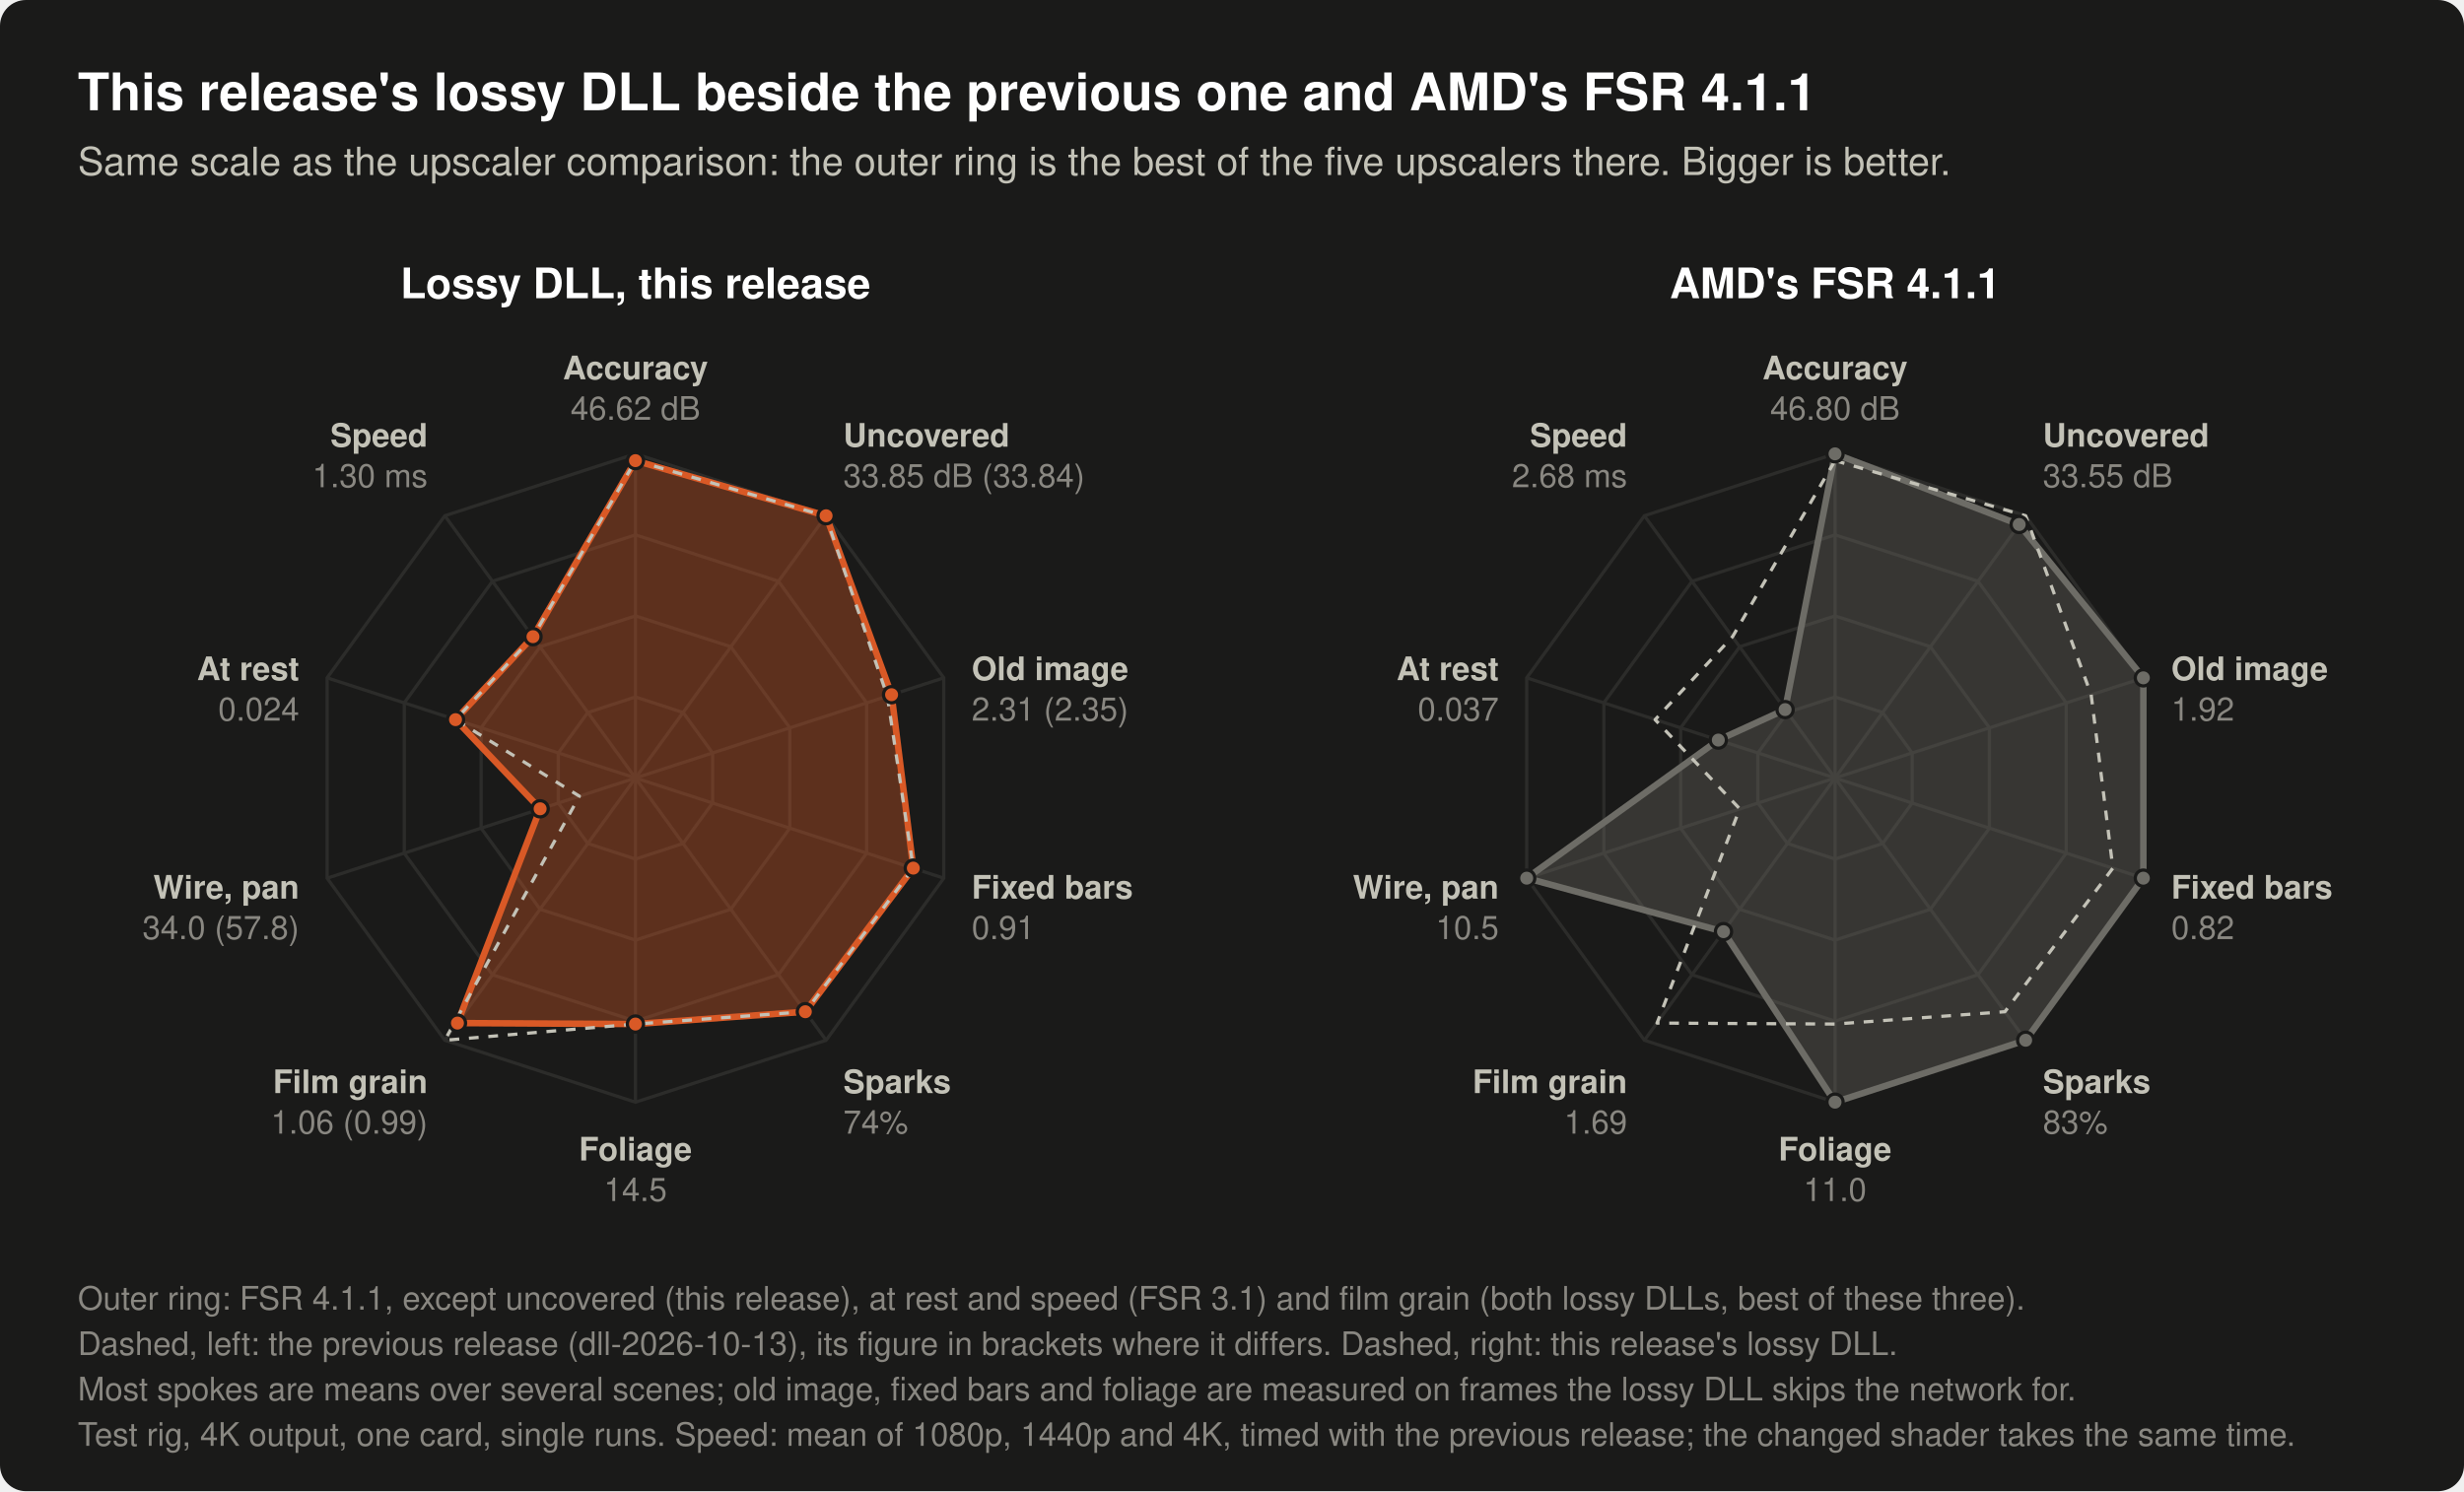
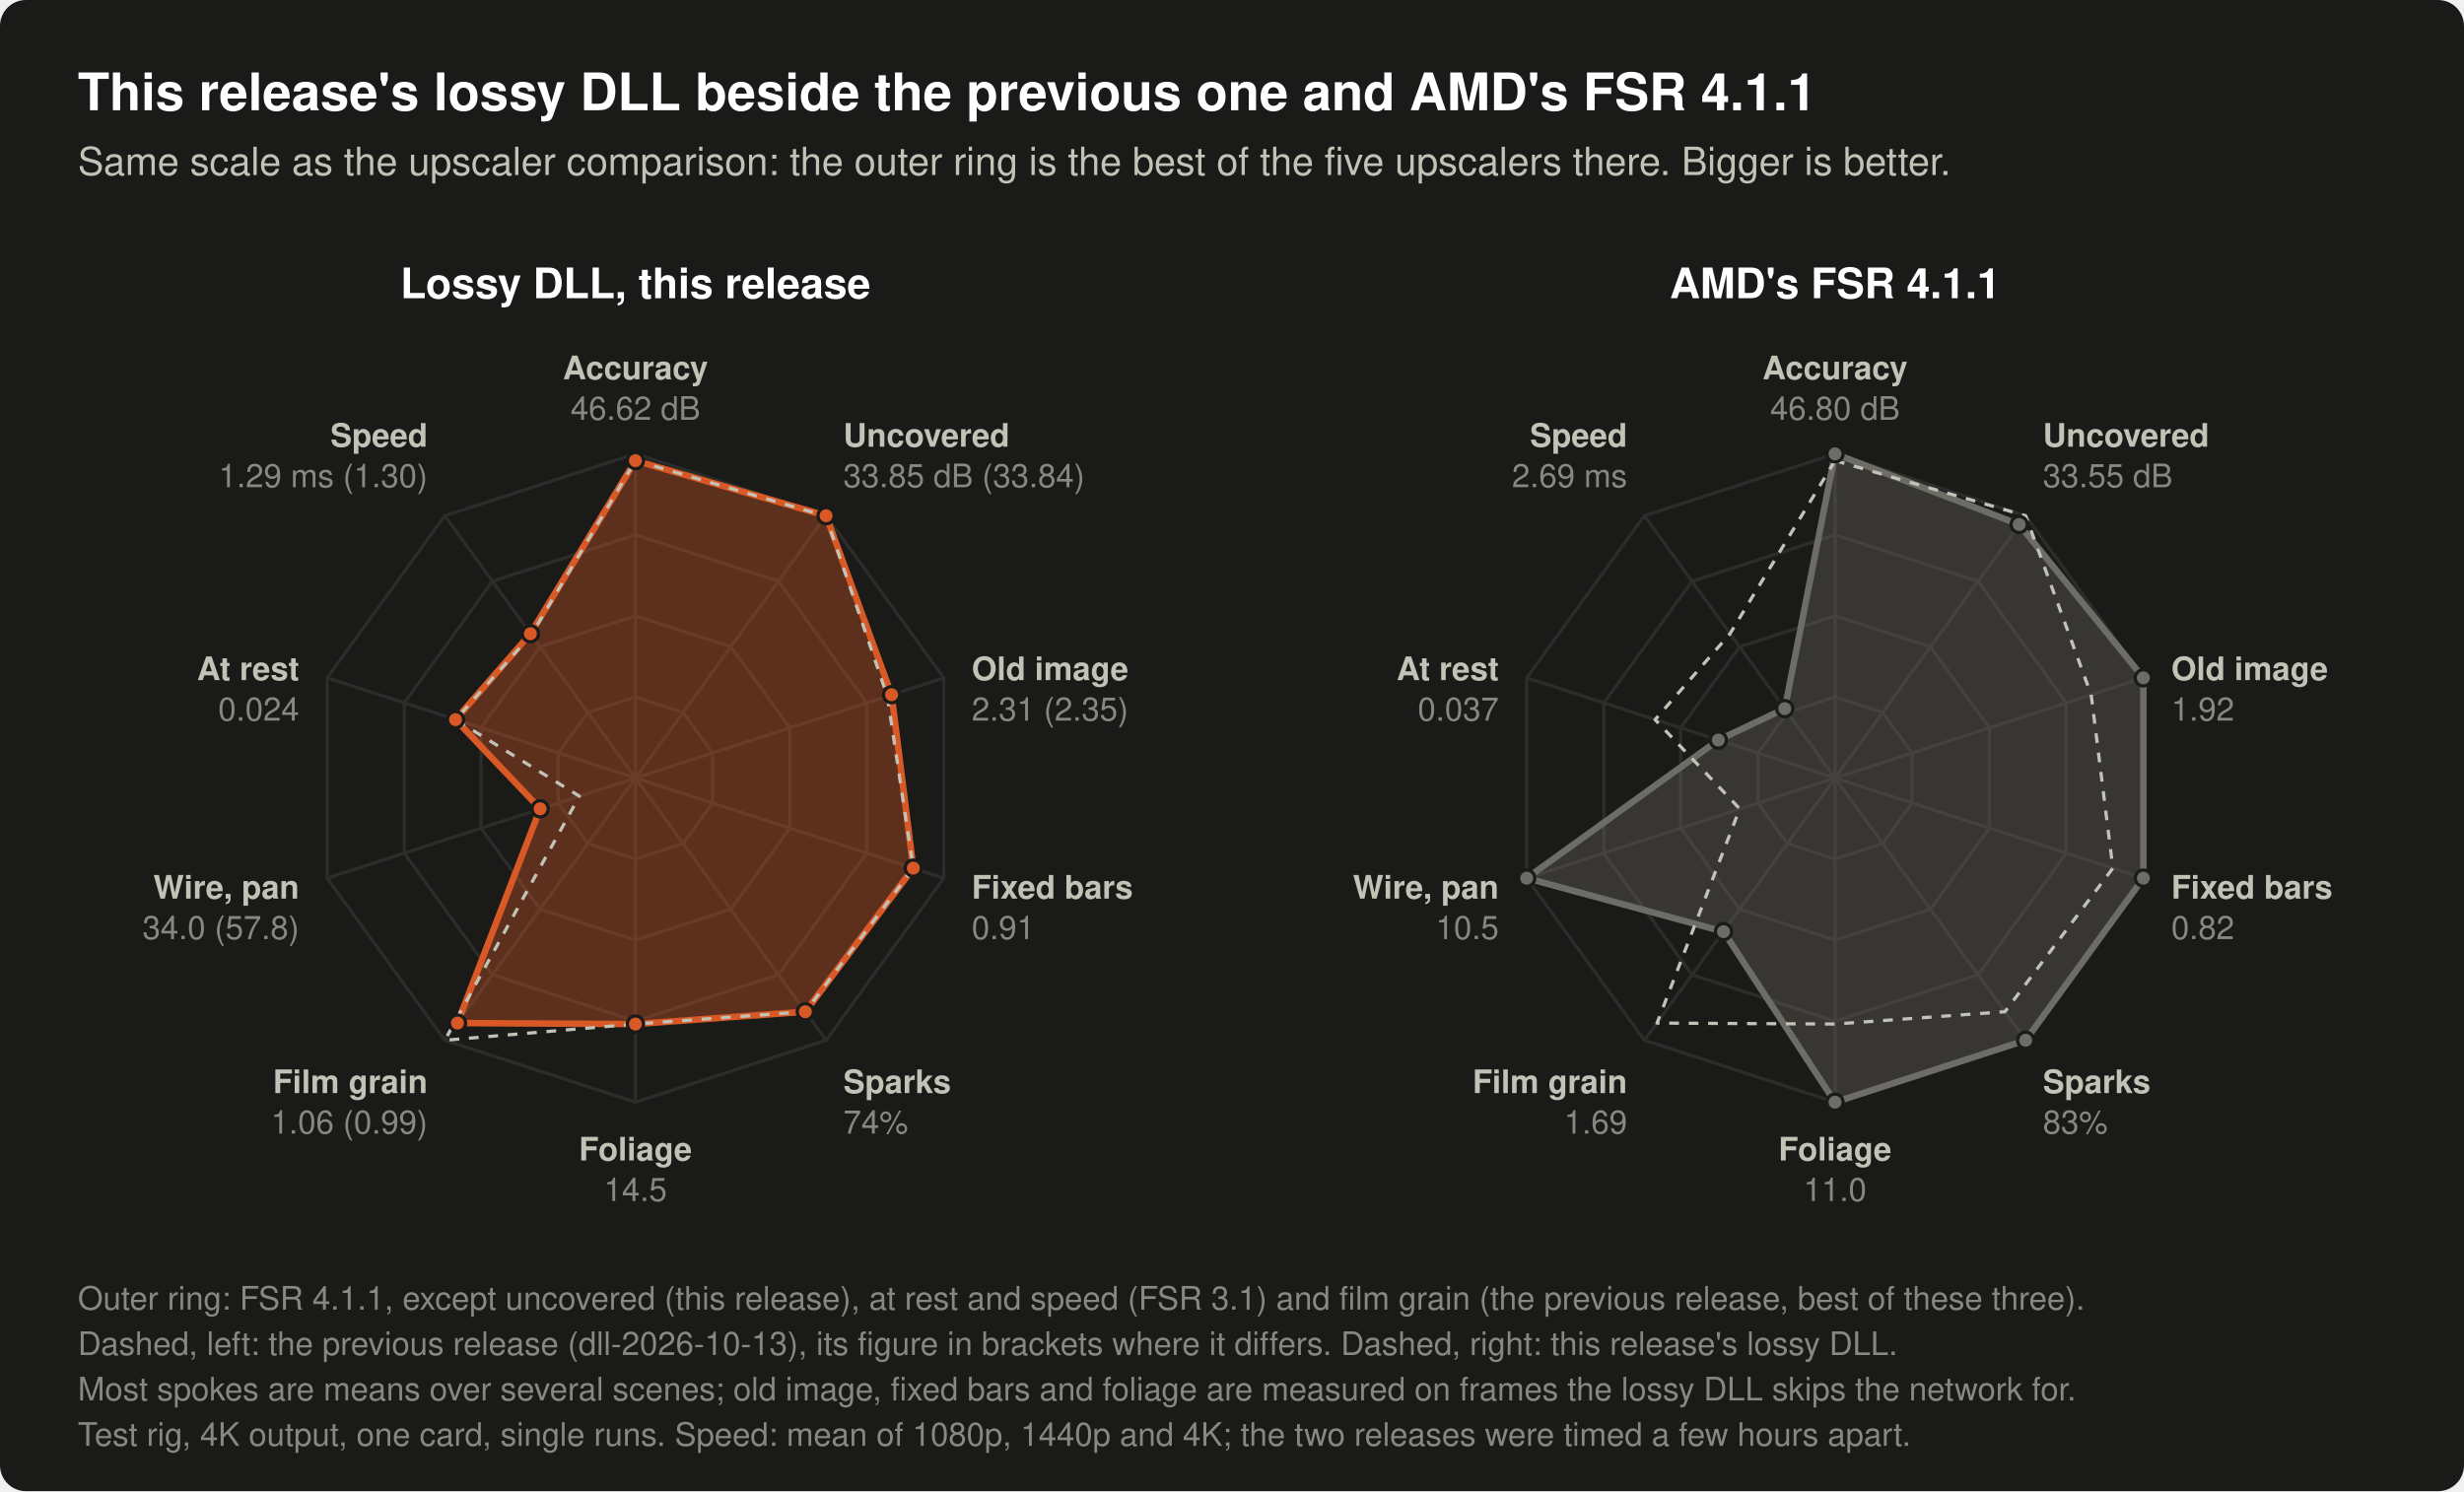
- <svg xmlns="http://www.w3.org/2000/svg" width="760" height="460" viewBox="0 0 760 460" role="img" aria-label="Two radar charts with ten spokes each. Left: this release's lossy DLL, with the previous release's as a dashed outline. Right: AMD's FSR 4.1.1, with this release's lossy DLL as a dashed outline. The spokes have the scale of the upscaler comparison's chart: the outer ring is the best of the five upscalers compared there (FSR 4.1.1, the lossy DLL, FSR 3.1, HelixSR, XeSS), and for film grain the best of these three. A larger shape is better. Still picture and moving background, mean: accuracy (dB): FSR 4.1.1 46.80 dB, the lossy DLL of dll-2026-10-13 46.62 dB, the lossy DLL of dll-2026-10-13.2 46.62 dB. Areas a moving object has just uncovered, mean of a panning and a still camera: accuracy (dB): FSR 4.1.1 33.55 dB, the lossy DLL of dll-2026-10-13 33.84 dB, the lossy DLL of dll-2026-10-13.2 33.85 dB. Old image beside a moving object, mean of seven scenes: error (of 255): FSR 4.1.1 1.92, the lossy DLL of dll-2026-10-13 2.35, the lossy DLL of dll-2026-10-13.2 2.31. Thin bars fixed on screen in front of a panning background, mean of four pans: error where their old image lands (of 255): FSR 4.1.1 0.82, the lossy DLL of dll-2026-10-13 0.91, the lossy DLL of dll-2026-10-13.2 0.91. Tiny fast sparks: share of their brightness shown (%): FSR 4.1.1 83%, the lossy DLL of dll-2026-10-13 74%, the lossy DLL of dll-2026-10-13.2 74%. Leaves swaying without motion vectors, mean of three sway speeds: error (of 255): FSR 4.1.1 11.0, the lossy DLL of dll-2026-10-13 14.5, the lossy DLL of dll-2026-10-13.2 14.5. Still picture with grain of 6, 10 and 15 of 255, mean: change per frame (of 255): FSR 4.1.1 1.69, the lossy DLL of dll-2026-10-13 0.99, the lossy DLL of dll-2026-10-13.2 1.06. Thin wire under a slow pan: how far its brightness is from the true one (of 255): FSR 4.1.1 10.5, the lossy DLL of dll-2026-10-13 57.8, the lossy DLL of dll-2026-10-13.2 34.0. Still picture: change per frame (of 255): FSR 4.1.1 0.037, the lossy DLL of dll-2026-10-13 0.024, the lossy DLL of dll-2026-10-13.2 0.024. Time per upscale call, mean of 1080p, 1440p and 4K output (ms): FSR 4.1.1 2.68 ms, the lossy DLL of dll-2026-10-13 1.30 ms, the lossy DLL of dll-2026-10-13.2 1.30 ms.">
+ <svg xmlns="http://www.w3.org/2000/svg" width="760" height="460" viewBox="0 0 760 460" role="img" aria-label="Two radar charts with ten spokes each. Left: this release's lossy DLL, with the previous release's as a dashed outline. Right: AMD's FSR 4.1.1, with this release's lossy DLL as a dashed outline. The spokes have the scale of the upscaler comparison's chart: the outer ring is the best of the five upscalers compared there (FSR 4.1.1, the lossy DLL, FSR 3.1, HelixSR, XeSS), and for film grain the best of these three. A larger shape is better. Still picture and moving background, mean: accuracy (dB): FSR 4.1.1 46.80 dB, the lossy DLL of dll-2026-10-13 46.62 dB, the lossy DLL of dll-2026-10-13.2 46.62 dB. Areas a moving object has just uncovered, mean of a panning and a still camera: accuracy (dB): FSR 4.1.1 33.55 dB, the lossy DLL of dll-2026-10-13 33.84 dB, the lossy DLL of dll-2026-10-13.2 33.85 dB. Old image beside a moving object, mean of seven scenes: error (of 255): FSR 4.1.1 1.92, the lossy DLL of dll-2026-10-13 2.35, the lossy DLL of dll-2026-10-13.2 2.31. Thin bars fixed on screen in front of a panning background, mean of four pans: error where their old image lands (of 255): FSR 4.1.1 0.82, the lossy DLL of dll-2026-10-13 0.91, the lossy DLL of dll-2026-10-13.2 0.91. Tiny fast sparks: share of their brightness shown (%): FSR 4.1.1 83%, the lossy DLL of dll-2026-10-13 74%, the lossy DLL of dll-2026-10-13.2 74%. Leaves swaying without motion vectors, mean of three sway speeds: error (of 255): FSR 4.1.1 11.0, the lossy DLL of dll-2026-10-13 14.5, the lossy DLL of dll-2026-10-13.2 14.5. Still picture with grain of 6, 10 and 15 of 255, mean: change per frame (of 255): FSR 4.1.1 1.69, the lossy DLL of dll-2026-10-13 0.99, the lossy DLL of dll-2026-10-13.2 1.06. Thin wire under a slow pan: how far its brightness is from the true one (of 255): FSR 4.1.1 10.5, the lossy DLL of dll-2026-10-13 57.8, the lossy DLL of dll-2026-10-13.2 34.0. Still picture: change per frame (of 255): FSR 4.1.1 0.037, the lossy DLL of dll-2026-10-13 0.024, the lossy DLL of dll-2026-10-13.2 0.024. Time per upscale call, mean of 1080p, 1440p and 4K output (ms): FSR 4.1.1 2.69 ms, the lossy DLL of dll-2026-10-13 1.30 ms, the lossy DLL of dll-2026-10-13.2 1.29 ms.">
  <rect x="0.0" y="0.0" width="760.0" height="460.0" rx="8" fill="#1a1a19" />
  <text x="24.0" y="34.0" font-family="-apple-system, 'Segoe UI', Helvetica, Arial, sans-serif" font-size="16" font-weight="600" text-anchor="start" fill="#ffffff">This release's lossy DLL beside the previous one and AMD's FSR 4.1.1</text>
  <text x="24.0" y="54.0" font-family="-apple-system, 'Segoe UI', Helvetica, Arial, sans-serif" font-size="12" text-anchor="start" fill="#c3c2b7">Same scale as the upscaler comparison: the outer ring is the best of the five upscalers there. Bigger is better.</text>
  <text x="196.0" y="92.0" font-family="-apple-system, 'Segoe UI', Helvetica, Arial, sans-serif" font-size="13" font-weight="600" text-anchor="middle" fill="#ffffff">Lossy DLL, this release</text>
  <polygon points="196.0,215.0 210.7,219.8 219.8,232.3 219.8,247.7 210.7,260.2 196.0,265.0 181.3,260.2 172.2,247.7 172.2,232.3 181.3,219.8" fill="none" stroke="#2c2c2a" stroke-width="1" />
  <polygon points="196.0,190.0 225.4,199.5 243.6,224.5 243.6,255.5 225.4,280.5 196.0,290.0 166.6,280.5 148.4,255.5 148.4,224.5 166.6,199.5" fill="none" stroke="#2c2c2a" stroke-width="1" />
  <polygon points="196.0,165.0 240.1,179.3 267.3,216.8 267.3,263.2 240.1,300.7 196.0,315.0 151.9,300.7 124.7,263.2 124.7,216.8 151.9,179.3" fill="none" stroke="#2c2c2a" stroke-width="1" />
  <polygon points="196.0,140.0 254.8,159.1 291.1,209.1 291.1,270.9 254.8,320.9 196.0,340.0 137.2,320.9 100.9,270.9 100.9,209.1 137.2,159.1" fill="none" stroke="#2c2c2a" stroke-width="1" />
  <line x1="196.0" y1="240.0" x2="196.0" y2="140.0" stroke="#2c2c2a" stroke-width="1" />
  <line x1="196.0" y1="240.0" x2="254.8" y2="159.1" stroke="#2c2c2a" stroke-width="1" />
  <line x1="196.0" y1="240.0" x2="291.1" y2="209.1" stroke="#2c2c2a" stroke-width="1" />
  <line x1="196.0" y1="240.0" x2="291.1" y2="270.9" stroke="#2c2c2a" stroke-width="1" />
  <line x1="196.0" y1="240.0" x2="254.8" y2="320.9" stroke="#2c2c2a" stroke-width="1" />
  <line x1="196.0" y1="240.0" x2="196.0" y2="340.0" stroke="#2c2c2a" stroke-width="1" />
  <line x1="196.0" y1="240.0" x2="137.2" y2="320.9" stroke="#2c2c2a" stroke-width="1" />
  <line x1="196.0" y1="240.0" x2="100.9" y2="270.9" stroke="#2c2c2a" stroke-width="1" />
  <line x1="196.0" y1="240.0" x2="100.9" y2="209.1" stroke="#2c2c2a" stroke-width="1" />
  <line x1="196.0" y1="240.0" x2="137.2" y2="159.1" stroke="#2c2c2a" stroke-width="1" />
-   <polygon points="196.0,142.1 254.8,159.1 275.0,214.3 281.7,267.8 248.4,312.1 196.0,315.9 141.1,315.6 166.6,249.5 140.5,222.0 164.4,196.4" fill="#d95926" fill-opacity="0.35" stroke="#d95926" stroke-width="2" stroke-linejoin="round" />
-   <polygon points="196.0,142.1 254.7,159.2 273.7,214.8 281.7,267.8 248.4,312.1 196.0,315.9 137.2,320.9 178.7,245.6 140.5,222.0 164.4,196.4" fill="none" stroke="#c3c2b7" stroke-width="1" stroke-dasharray="3 3" stroke-linejoin="round" />
+   <polygon points="196.0,142.1 254.8,159.1 275.0,214.3 281.7,267.8 248.4,312.1 196.0,315.9 141.1,315.6 166.6,249.5 140.5,222.0 163.6,195.5" fill="#d95926" fill-opacity="0.35" stroke="#d95926" stroke-width="2" stroke-linejoin="round" />
+   <polygon points="196.0,142.1 254.7,159.2 273.7,214.8 281.7,267.8 248.4,312.1 196.0,315.9 137.2,320.9 178.7,245.6 140.5,222.0 163.9,195.8" fill="none" stroke="#c3c2b7" stroke-width="1" stroke-dasharray="3 3" stroke-linejoin="round" />
  <circle cx="196.0" cy="142.1" r="2.5" fill="#d95926" stroke="#1a1a19" stroke-width="1" />
  <circle cx="254.8" cy="159.1" r="2.5" fill="#d95926" stroke="#1a1a19" stroke-width="1" />
  <circle cx="275.0" cy="214.3" r="2.5" fill="#d95926" stroke="#1a1a19" stroke-width="1" />
  <circle cx="281.7" cy="267.8" r="2.5" fill="#d95926" stroke="#1a1a19" stroke-width="1" />
  <circle cx="248.4" cy="312.1" r="2.5" fill="#d95926" stroke="#1a1a19" stroke-width="1" />
  <circle cx="196.0" cy="315.9" r="2.5" fill="#d95926" stroke="#1a1a19" stroke-width="1" />
  <circle cx="141.1" cy="315.6" r="2.5" fill="#d95926" stroke="#1a1a19" stroke-width="1" />
  <circle cx="166.6" cy="249.5" r="2.5" fill="#d95926" stroke="#1a1a19" stroke-width="1" />
  <circle cx="140.5" cy="222.0" r="2.5" fill="#d95926" stroke="#1a1a19" stroke-width="1" />
-   <circle cx="164.4" cy="196.4" r="2.5" fill="#d95926" stroke="#1a1a19" stroke-width="1" />
+   <circle cx="163.6" cy="195.5" r="2.5" fill="#d95926" stroke="#1a1a19" stroke-width="1" />
  <text x="196.0" y="117.0" font-family="-apple-system, 'Segoe UI', Helvetica, Arial, sans-serif" font-size="10" font-weight="600" text-anchor="middle" fill="#c3c2b7">Accuracy</text>
  <text x="196.0" y="129.5" font-family="-apple-system, 'Segoe UI', Helvetica, Arial, sans-serif" font-size="10" text-anchor="middle" fill="#898781">46.62 dB</text>
  <text x="260.1" y="137.8" font-family="-apple-system, 'Segoe UI', Helvetica, Arial, sans-serif" font-size="10" font-weight="600" text-anchor="start" fill="#c3c2b7">Uncovered</text>
  <text x="260.1" y="150.3" font-family="-apple-system, 'Segoe UI', Helvetica, Arial, sans-serif" font-size="10" text-anchor="start" fill="#898781">33.85 dB (33.84)</text>
  <text x="299.7" y="209.8" font-family="-apple-system, 'Segoe UI', Helvetica, Arial, sans-serif" font-size="10" font-weight="600" text-anchor="start" fill="#c3c2b7">Old image</text>
  <text x="299.7" y="222.3" font-family="-apple-system, 'Segoe UI', Helvetica, Arial, sans-serif" font-size="10" text-anchor="start" fill="#898781">2.31 (2.35)</text>
  <text x="299.7" y="277.2" font-family="-apple-system, 'Segoe UI', Helvetica, Arial, sans-serif" font-size="10" font-weight="600" text-anchor="start" fill="#c3c2b7">Fixed bars</text>
  <text x="299.7" y="289.7" font-family="-apple-system, 'Segoe UI', Helvetica, Arial, sans-serif" font-size="10" text-anchor="start" fill="#898781">0.91</text>
  <text x="260.1" y="337.2" font-family="-apple-system, 'Segoe UI', Helvetica, Arial, sans-serif" font-size="10" font-weight="600" text-anchor="start" fill="#c3c2b7">Sparks</text>
  <text x="260.1" y="349.7" font-family="-apple-system, 'Segoe UI', Helvetica, Arial, sans-serif" font-size="10" text-anchor="start" fill="#898781">74%</text>
  <text x="196.0" y="358.0" font-family="-apple-system, 'Segoe UI', Helvetica, Arial, sans-serif" font-size="10" font-weight="600" text-anchor="middle" fill="#c3c2b7">Foliage</text>
  <text x="196.0" y="370.5" font-family="-apple-system, 'Segoe UI', Helvetica, Arial, sans-serif" font-size="10" text-anchor="middle" fill="#898781">14.5</text>
  <text x="131.9" y="337.2" font-family="-apple-system, 'Segoe UI', Helvetica, Arial, sans-serif" font-size="10" font-weight="600" text-anchor="end" fill="#c3c2b7">Film grain</text>
  <text x="131.9" y="349.7" font-family="-apple-system, 'Segoe UI', Helvetica, Arial, sans-serif" font-size="10" text-anchor="end" fill="#898781">1.06 (0.99)</text>
  <text x="92.3" y="277.2" font-family="-apple-system, 'Segoe UI', Helvetica, Arial, sans-serif" font-size="10" font-weight="600" text-anchor="end" fill="#c3c2b7">Wire, pan</text>
  <text x="92.3" y="289.7" font-family="-apple-system, 'Segoe UI', Helvetica, Arial, sans-serif" font-size="10" text-anchor="end" fill="#898781">34.0 (57.8)</text>
  <text x="92.3" y="209.8" font-family="-apple-system, 'Segoe UI', Helvetica, Arial, sans-serif" font-size="10" font-weight="600" text-anchor="end" fill="#c3c2b7">At rest</text>
  <text x="92.3" y="222.3" font-family="-apple-system, 'Segoe UI', Helvetica, Arial, sans-serif" font-size="10" text-anchor="end" fill="#898781">0.024</text>
  <text x="131.9" y="137.8" font-family="-apple-system, 'Segoe UI', Helvetica, Arial, sans-serif" font-size="10" font-weight="600" text-anchor="end" fill="#c3c2b7">Speed</text>
-   <text x="131.9" y="150.3" font-family="-apple-system, 'Segoe UI', Helvetica, Arial, sans-serif" font-size="10" text-anchor="end" fill="#898781">1.30 ms</text>
+   <text x="131.9" y="150.3" font-family="-apple-system, 'Segoe UI', Helvetica, Arial, sans-serif" font-size="10" text-anchor="end" fill="#898781">1.29 ms (1.30)</text>
  <text x="566.0" y="92.0" font-family="-apple-system, 'Segoe UI', Helvetica, Arial, sans-serif" font-size="13" font-weight="600" text-anchor="middle" fill="#ffffff">AMD's FSR 4.1.1</text>
  <polygon points="566.0,215.0 580.7,219.8 589.8,232.3 589.8,247.7 580.7,260.2 566.0,265.0 551.3,260.2 542.2,247.7 542.2,232.3 551.3,219.8" fill="none" stroke="#2c2c2a" stroke-width="1" />
  <polygon points="566.0,190.0 595.4,199.5 613.6,224.5 613.6,255.5 595.4,280.5 566.0,290.0 536.6,280.5 518.4,255.5 518.4,224.5 536.6,199.5" fill="none" stroke="#2c2c2a" stroke-width="1" />
  <polygon points="566.0,165.0 610.1,179.3 637.3,216.8 637.3,263.2 610.1,300.7 566.0,315.0 521.9,300.7 494.7,263.2 494.7,216.8 521.9,179.3" fill="none" stroke="#2c2c2a" stroke-width="1" />
  <polygon points="566.0,140.0 624.8,159.1 661.1,209.1 661.1,270.9 624.8,320.9 566.0,340.0 507.2,320.9 470.9,270.9 470.9,209.1 507.2,159.1" fill="none" stroke="#2c2c2a" stroke-width="1" />
  <line x1="566.0" y1="240.0" x2="566.0" y2="140.0" stroke="#2c2c2a" stroke-width="1" />
  <line x1="566.0" y1="240.0" x2="624.8" y2="159.1" stroke="#2c2c2a" stroke-width="1" />
  <line x1="566.0" y1="240.0" x2="661.1" y2="209.1" stroke="#2c2c2a" stroke-width="1" />
  <line x1="566.0" y1="240.0" x2="661.1" y2="270.9" stroke="#2c2c2a" stroke-width="1" />
  <line x1="566.0" y1="240.0" x2="624.8" y2="320.9" stroke="#2c2c2a" stroke-width="1" />
  <line x1="566.0" y1="240.0" x2="566.0" y2="340.0" stroke="#2c2c2a" stroke-width="1" />
  <line x1="566.0" y1="240.0" x2="507.2" y2="320.9" stroke="#2c2c2a" stroke-width="1" />
  <line x1="566.0" y1="240.0" x2="470.9" y2="270.9" stroke="#2c2c2a" stroke-width="1" />
  <line x1="566.0" y1="240.0" x2="470.9" y2="209.1" stroke="#2c2c2a" stroke-width="1" />
  <line x1="566.0" y1="240.0" x2="507.2" y2="159.1" stroke="#2c2c2a" stroke-width="1" />
-   <polygon points="566.0,140.0 622.8,161.8 661.1,209.1 661.1,270.9 624.8,320.9 566.0,340.0 531.6,287.4 470.9,270.9 530.0,228.3 550.6,218.9" fill="#6d6c66" fill-opacity="0.35" stroke="#6d6c66" stroke-width="2" stroke-linejoin="round" />
-   <polygon points="566.0,142.1 624.8,159.1 645.0,214.3 651.7,267.8 618.4,312.1 566.0,315.9 511.1,315.6 536.6,249.5 510.5,222.0 534.4,196.4" fill="none" stroke="#c3c2b7" stroke-width="1" stroke-dasharray="3 3" stroke-linejoin="round" />
+   <polygon points="566.0,140.0 622.8,161.8 661.1,209.1 661.1,270.9 624.8,320.9 566.0,340.0 531.6,287.4 470.9,270.9 530.0,228.3 550.5,218.6" fill="#6d6c66" fill-opacity="0.35" stroke="#6d6c66" stroke-width="2" stroke-linejoin="round" />
+   <polygon points="566.0,142.1 624.8,159.1 645.0,214.3 651.7,267.8 618.4,312.1 566.0,315.9 511.1,315.6 536.6,249.5 510.5,222.0 533.6,195.5" fill="none" stroke="#c3c2b7" stroke-width="1" stroke-dasharray="3 3" stroke-linejoin="round" />
  <circle cx="566.0" cy="140.0" r="2.5" fill="#6d6c66" stroke="#1a1a19" stroke-width="1" />
  <circle cx="622.8" cy="161.8" r="2.5" fill="#6d6c66" stroke="#1a1a19" stroke-width="1" />
  <circle cx="661.1" cy="209.1" r="2.5" fill="#6d6c66" stroke="#1a1a19" stroke-width="1" />
  <circle cx="661.1" cy="270.9" r="2.5" fill="#6d6c66" stroke="#1a1a19" stroke-width="1" />
  <circle cx="624.8" cy="320.9" r="2.5" fill="#6d6c66" stroke="#1a1a19" stroke-width="1" />
  <circle cx="566.0" cy="340.0" r="2.5" fill="#6d6c66" stroke="#1a1a19" stroke-width="1" />
  <circle cx="531.6" cy="287.4" r="2.5" fill="#6d6c66" stroke="#1a1a19" stroke-width="1" />
  <circle cx="470.9" cy="270.9" r="2.5" fill="#6d6c66" stroke="#1a1a19" stroke-width="1" />
  <circle cx="530.0" cy="228.3" r="2.5" fill="#6d6c66" stroke="#1a1a19" stroke-width="1" />
-   <circle cx="550.6" cy="218.9" r="2.5" fill="#6d6c66" stroke="#1a1a19" stroke-width="1" />
+   <circle cx="550.5" cy="218.6" r="2.5" fill="#6d6c66" stroke="#1a1a19" stroke-width="1" />
  <text x="566.0" y="117.0" font-family="-apple-system, 'Segoe UI', Helvetica, Arial, sans-serif" font-size="10" font-weight="600" text-anchor="middle" fill="#c3c2b7">Accuracy</text>
  <text x="566.0" y="129.5" font-family="-apple-system, 'Segoe UI', Helvetica, Arial, sans-serif" font-size="10" text-anchor="middle" fill="#898781">46.80 dB</text>
  <text x="630.1" y="137.8" font-family="-apple-system, 'Segoe UI', Helvetica, Arial, sans-serif" font-size="10" font-weight="600" text-anchor="start" fill="#c3c2b7">Uncovered</text>
  <text x="630.1" y="150.3" font-family="-apple-system, 'Segoe UI', Helvetica, Arial, sans-serif" font-size="10" text-anchor="start" fill="#898781">33.55 dB</text>
  <text x="669.7" y="209.8" font-family="-apple-system, 'Segoe UI', Helvetica, Arial, sans-serif" font-size="10" font-weight="600" text-anchor="start" fill="#c3c2b7">Old image</text>
  <text x="669.7" y="222.3" font-family="-apple-system, 'Segoe UI', Helvetica, Arial, sans-serif" font-size="10" text-anchor="start" fill="#898781">1.92</text>
  <text x="669.7" y="277.2" font-family="-apple-system, 'Segoe UI', Helvetica, Arial, sans-serif" font-size="10" font-weight="600" text-anchor="start" fill="#c3c2b7">Fixed bars</text>
  <text x="669.7" y="289.7" font-family="-apple-system, 'Segoe UI', Helvetica, Arial, sans-serif" font-size="10" text-anchor="start" fill="#898781">0.82</text>
  <text x="630.1" y="337.2" font-family="-apple-system, 'Segoe UI', Helvetica, Arial, sans-serif" font-size="10" font-weight="600" text-anchor="start" fill="#c3c2b7">Sparks</text>
  <text x="630.1" y="349.7" font-family="-apple-system, 'Segoe UI', Helvetica, Arial, sans-serif" font-size="10" text-anchor="start" fill="#898781">83%</text>
  <text x="566.0" y="358.0" font-family="-apple-system, 'Segoe UI', Helvetica, Arial, sans-serif" font-size="10" font-weight="600" text-anchor="middle" fill="#c3c2b7">Foliage</text>
  <text x="566.0" y="370.5" font-family="-apple-system, 'Segoe UI', Helvetica, Arial, sans-serif" font-size="10" text-anchor="middle" fill="#898781">11.0</text>
  <text x="501.9" y="337.2" font-family="-apple-system, 'Segoe UI', Helvetica, Arial, sans-serif" font-size="10" font-weight="600" text-anchor="end" fill="#c3c2b7">Film grain</text>
  <text x="501.9" y="349.7" font-family="-apple-system, 'Segoe UI', Helvetica, Arial, sans-serif" font-size="10" text-anchor="end" fill="#898781">1.69</text>
  <text x="462.3" y="277.2" font-family="-apple-system, 'Segoe UI', Helvetica, Arial, sans-serif" font-size="10" font-weight="600" text-anchor="end" fill="#c3c2b7">Wire, pan</text>
  <text x="462.3" y="289.7" font-family="-apple-system, 'Segoe UI', Helvetica, Arial, sans-serif" font-size="10" text-anchor="end" fill="#898781">10.5</text>
  <text x="462.3" y="209.8" font-family="-apple-system, 'Segoe UI', Helvetica, Arial, sans-serif" font-size="10" font-weight="600" text-anchor="end" fill="#c3c2b7">At rest</text>
  <text x="462.3" y="222.3" font-family="-apple-system, 'Segoe UI', Helvetica, Arial, sans-serif" font-size="10" text-anchor="end" fill="#898781">0.037</text>
  <text x="501.9" y="137.8" font-family="-apple-system, 'Segoe UI', Helvetica, Arial, sans-serif" font-size="10" font-weight="600" text-anchor="end" fill="#c3c2b7">Speed</text>
-   <text x="501.9" y="150.3" font-family="-apple-system, 'Segoe UI', Helvetica, Arial, sans-serif" font-size="10" text-anchor="end" fill="#898781">2.68 ms</text>
-   <text x="24.0" y="404.0" font-family="-apple-system, 'Segoe UI', Helvetica, Arial, sans-serif" font-size="10" text-anchor="start" fill="#898781">Outer ring: FSR 4.1.1, except uncovered (this release), at rest and speed (FSR 3.1) and film grain (both lossy DLLs, best of these three).</text>
+   <text x="501.9" y="150.3" font-family="-apple-system, 'Segoe UI', Helvetica, Arial, sans-serif" font-size="10" text-anchor="end" fill="#898781">2.69 ms</text>
+   <text x="24.0" y="404.0" font-family="-apple-system, 'Segoe UI', Helvetica, Arial, sans-serif" font-size="10" text-anchor="start" fill="#898781">Outer ring: FSR 4.1.1, except uncovered (this release), at rest and speed (FSR 3.1) and film grain (the previous release, best of these three).</text>
  <text x="24.0" y="418.0" font-family="-apple-system, 'Segoe UI', Helvetica, Arial, sans-serif" font-size="10" text-anchor="start" fill="#898781">Dashed, left: the previous release (dll-2026-10-13), its figure in brackets where it differs. Dashed, right: this release's lossy DLL.</text>
  <text x="24.0" y="432.0" font-family="-apple-system, 'Segoe UI', Helvetica, Arial, sans-serif" font-size="10" text-anchor="start" fill="#898781">Most spokes are means over several scenes; old image, fixed bars and foliage are measured on frames the lossy DLL skips the network for.</text>
-   <text x="24.0" y="446.0" font-family="-apple-system, 'Segoe UI', Helvetica, Arial, sans-serif" font-size="10" text-anchor="start" fill="#898781">Test rig, 4K output, one card, single runs. Speed: mean of 1080p, 1440p and 4K, timed with the previous release; the changed shader takes the same time.</text>
+   <text x="24.0" y="446.0" font-family="-apple-system, 'Segoe UI', Helvetica, Arial, sans-serif" font-size="10" text-anchor="start" fill="#898781">Test rig, 4K output, one card, single runs. Speed: mean of 1080p, 1440p and 4K; the two releases were timed a few hours apart.</text>
</svg>
